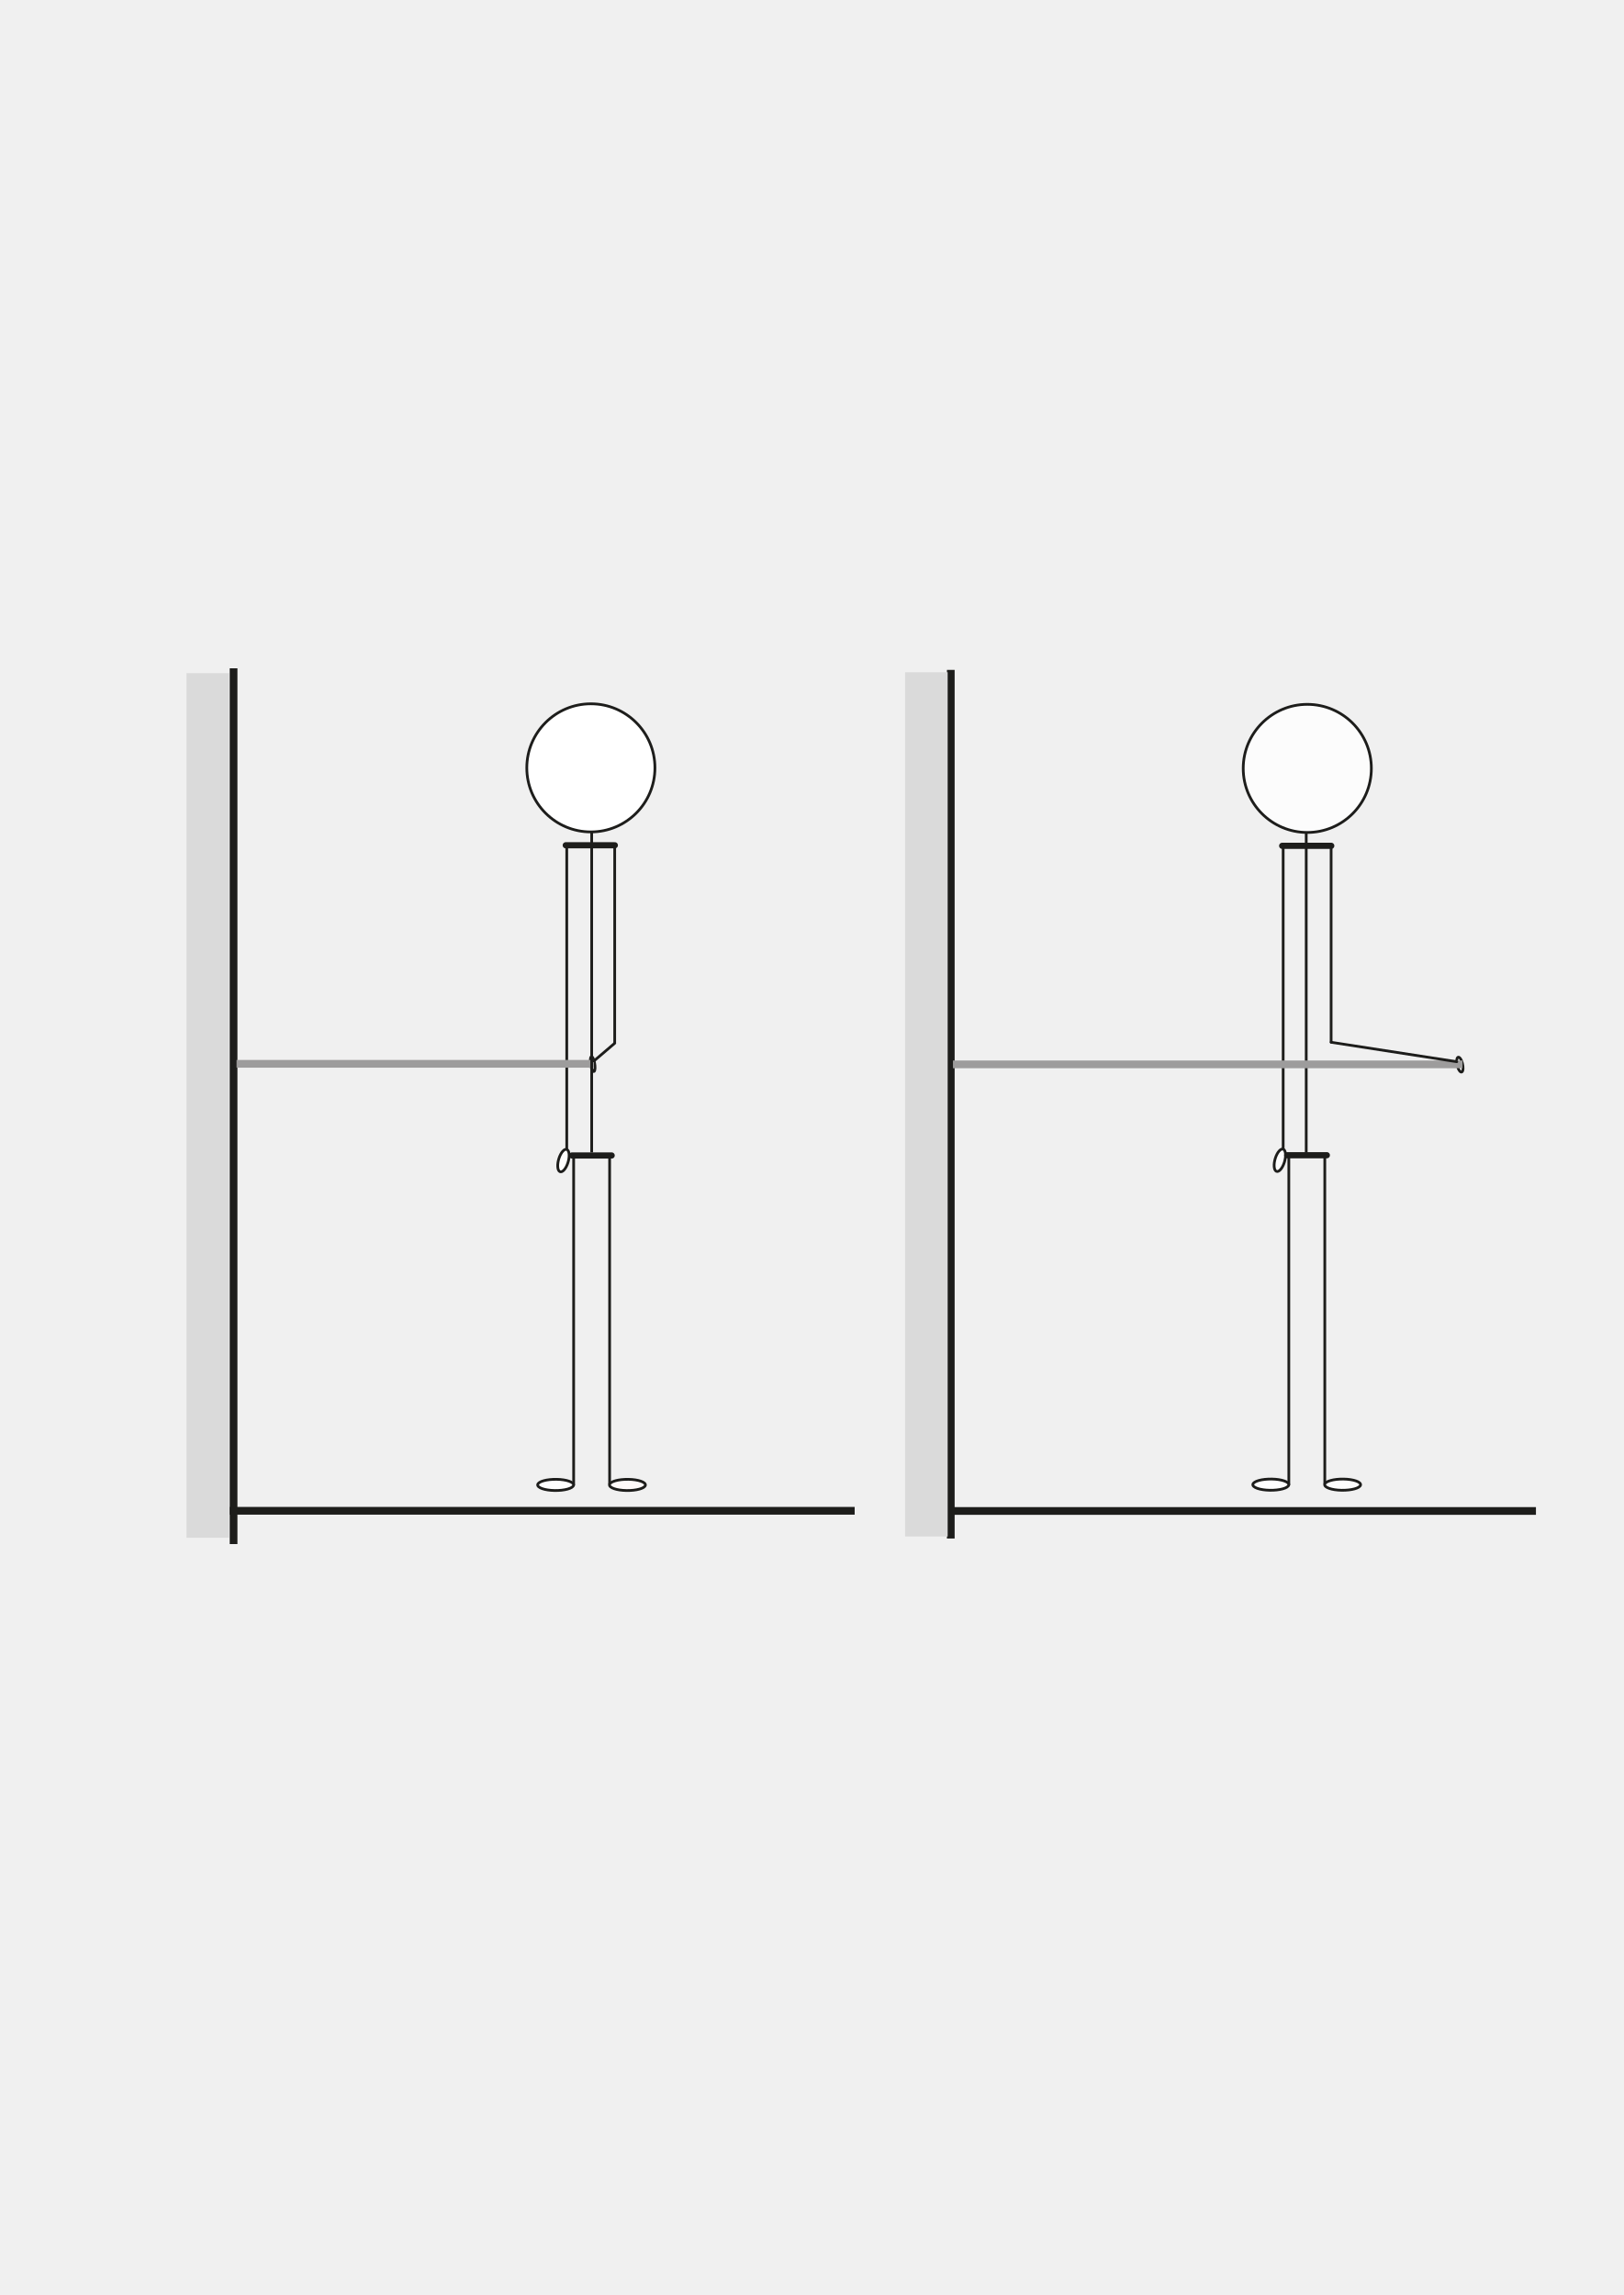
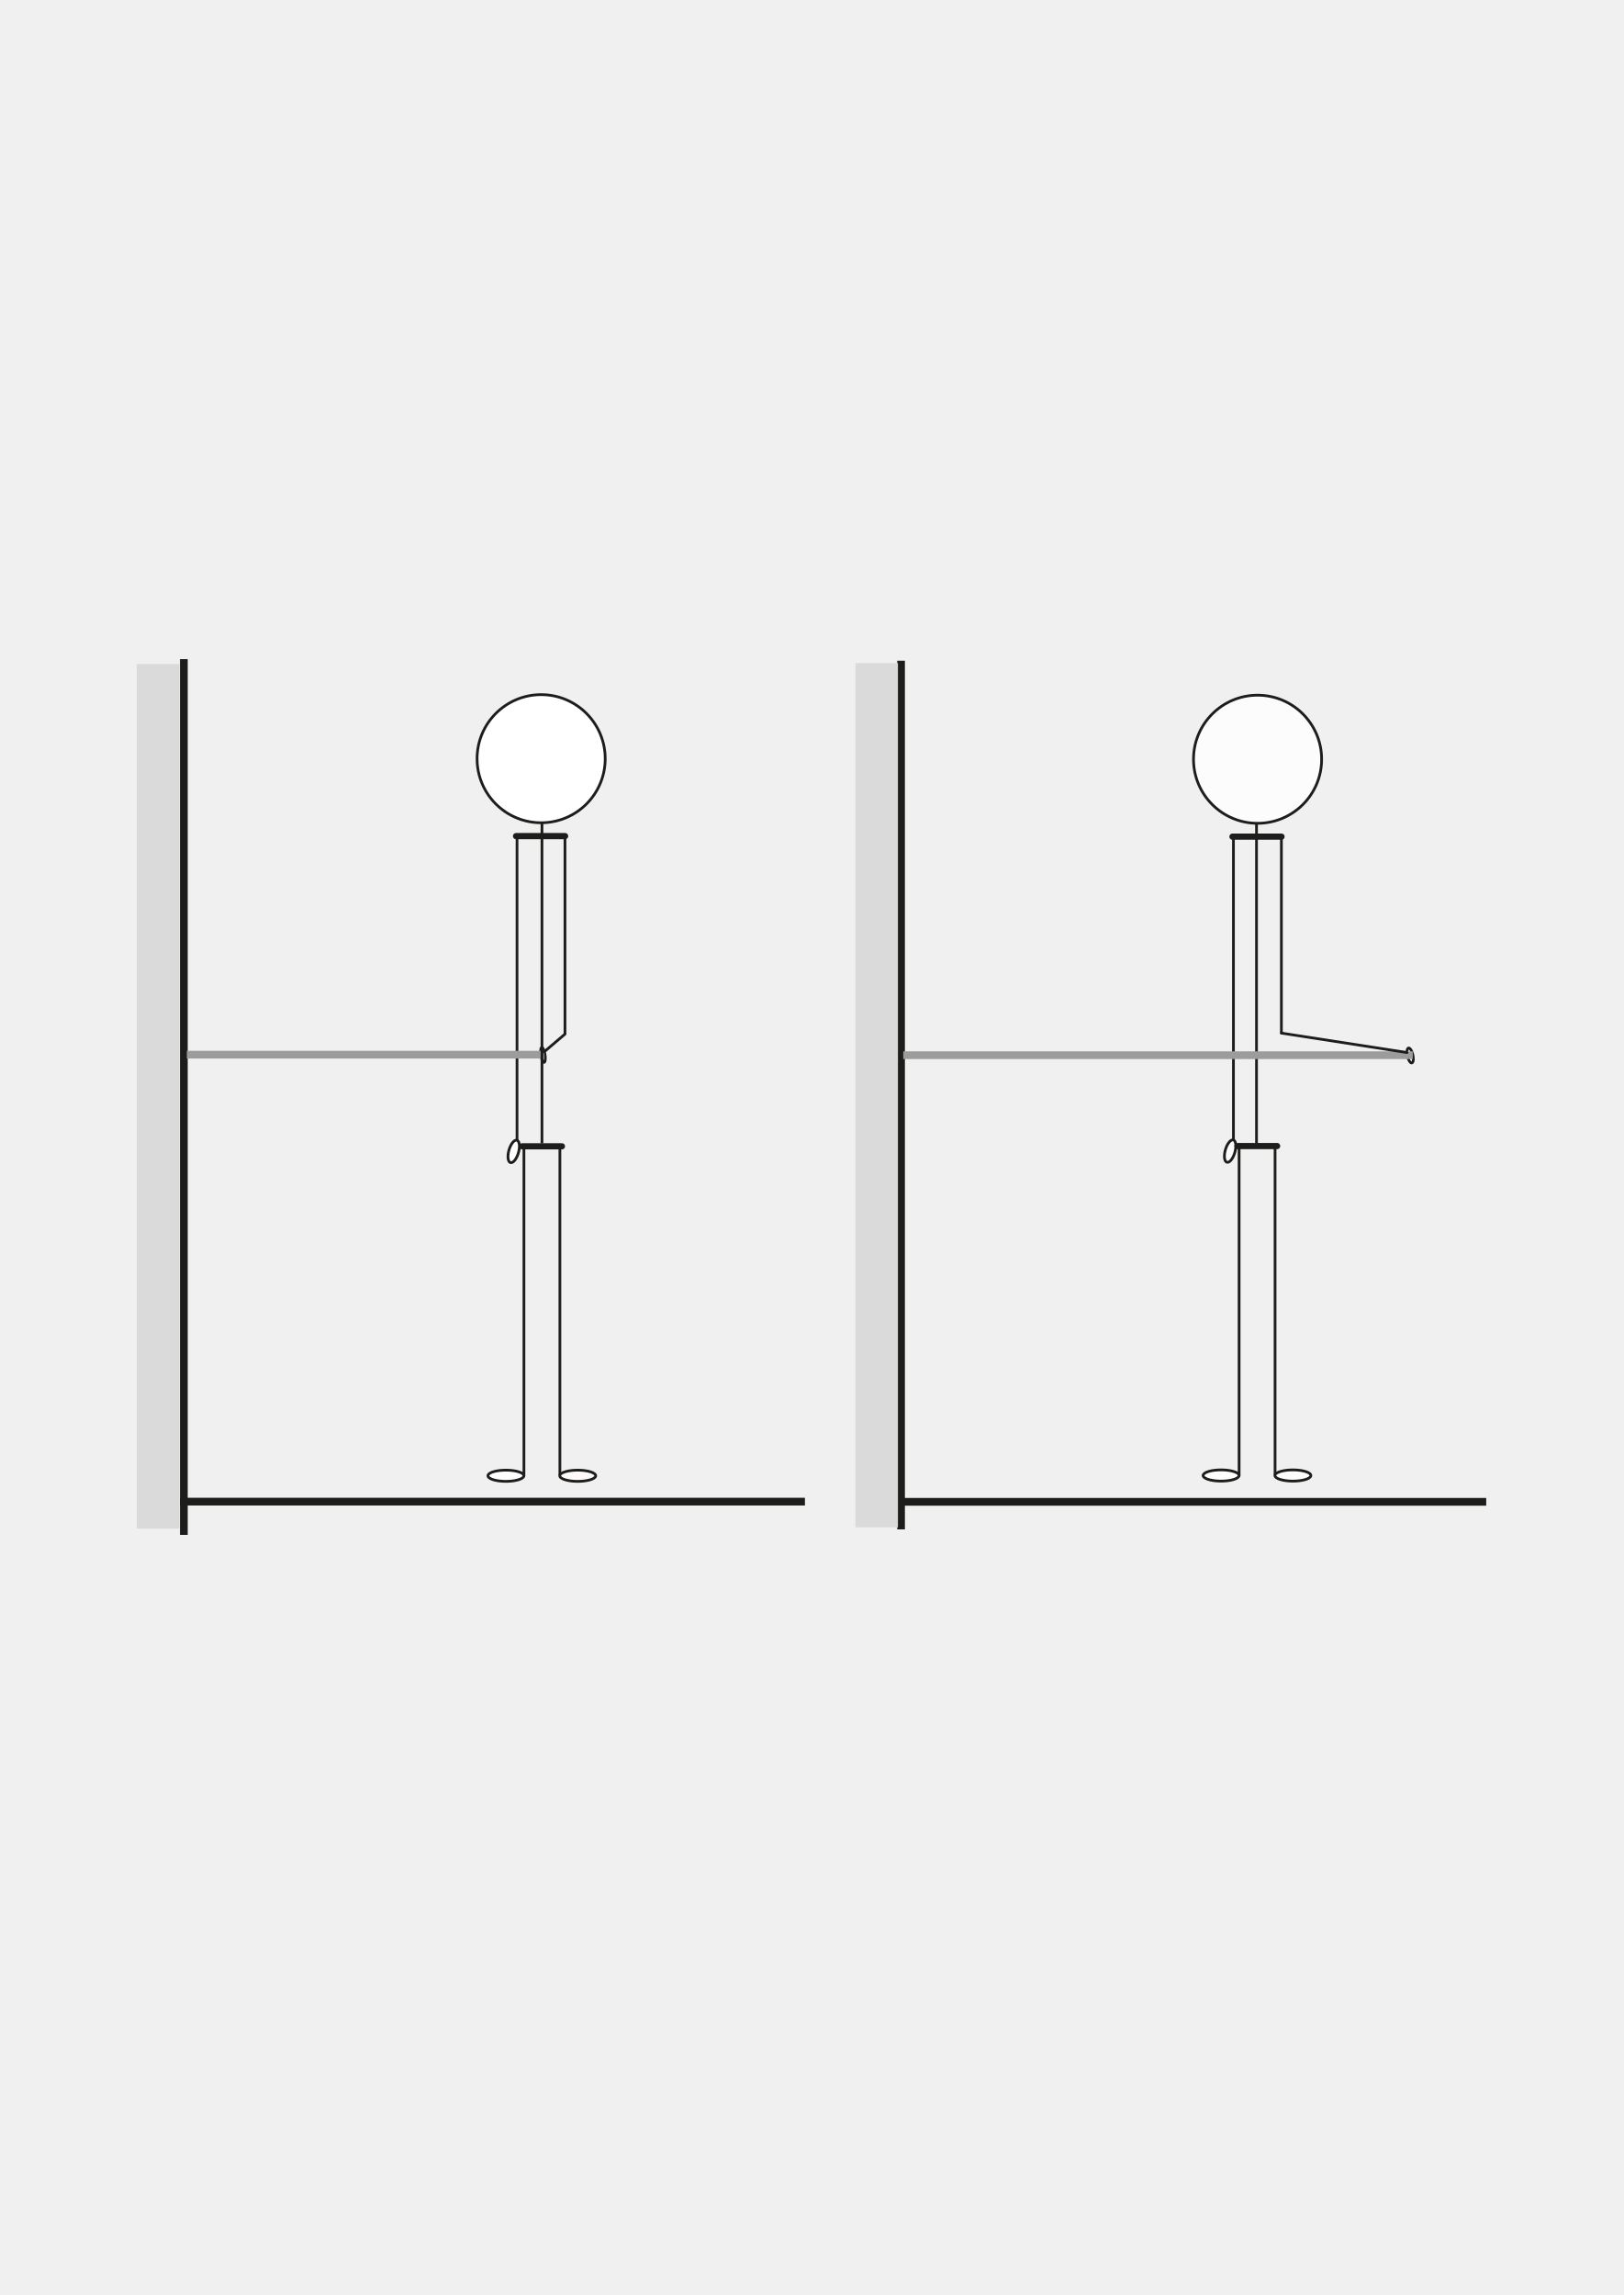
<svg xmlns="http://www.w3.org/2000/svg" width="100%" height="100%" viewBox="0 0 2481 3508" version="1.1" xml:space="preserve" style="fill-rule:evenodd;clip-rule:evenodd;stroke-miterlimit:10;">
-   <g id="BandSchulterAussenDreher" transform="matrix(4.16667,0,0,4.16667,0,0)">
+   <g id="BandSchulterAussenDreher" transform="matrix(4.16667,0,0,4.16667,-76,-14)">
    <g transform="matrix(0,1,1,0,246.321,405.798)">
      <path d="M-160.635,-160.635L160.635,-160.635" style="fill:none;fill-rule:nonzero;stroke:rgb(29,29,27);stroke-width:2.83px;" />
    </g>
    <g transform="matrix(1,0,0,1,84.2735,554.232)">
      <path d="M0,0L229.247,0" style="fill:none;fill-rule:nonzero;stroke:rgb(29,29,27);stroke-width:2.83px;" />
    </g>
    <g transform="matrix(0,1,1,0,508.113,405.072)">
      <path d="M-159.332,-159.332L159.332,-159.332" style="fill:none;fill-rule:nonzero;stroke:rgb(29,29,27);stroke-width:2.83px;" />
    </g>
    <g transform="matrix(1,0,0,1,349.033,554.299)">
      <path d="M0,0L214.406,0" style="fill:none;fill-rule:nonzero;stroke:rgb(29,29,27);stroke-width:2.83px;" />
    </g>
    <g transform="matrix(-1,0,0,1,679.665,-31.625)">
      <rect x="332.028" y="278.23" width="15.609" height="317.055" style="fill:rgb(218,218,218);" />
    </g>
    <g transform="matrix(-1,0,0,1,152.437,-30.825)">
      <rect x="68.414" y="277.769" width="15.609" height="317.177" style="fill:rgb(218,218,218);" />
    </g>
    <g transform="matrix(0,1,1,0,479.561,258.391)">
      <path d="M23.5,-23.5C36.479,-23.5 47,-12.979 47,0C47,12.979 36.479,23.5 23.5,23.5C10.521,23.5 0,12.979 0,0C0,-12.979 10.521,-23.5 23.5,-23.5" style="fill:white;fill-rule:nonzero;" />
    </g>
    <g transform="matrix(0,1,1,0,479.561,258.391)">
      <circle cx="23.5" cy="0" r="23.5" style="fill:rgb(252,252,252);stroke:rgb(29,29,27);stroke-width:1px;" />
    </g>
    <g transform="matrix(0,1,1,0,523.977,346.626)">
      <path d="M-35.675,-35.675L35.675,-35.675" style="fill:none;fill-rule:nonzero;stroke:rgb(29,29,27);stroke-width:1px;stroke-linecap:round;" />
    </g>
    <g transform="matrix(-0.798529,0.601956,0.601956,0.798529,537.387,391.088)">
      <path d="M1.156,-3.454C0.341,-4.411 -0.321,-4.327 -0.321,-3.266C-0.32,-2.204 0.341,-0.57 1.156,0.387C1.971,1.344 2.633,1.26 2.633,0.199C2.633,-0.862 1.971,-2.497 1.156,-3.454Z" style="fill:rgb(254,254,254);fill-rule:nonzero;stroke:rgb(29,29,27);stroke-width:1px;" />
    </g>
    <g transform="matrix(0,1,1,0,537.908,364.11)">
      <path d="M-58.736,-58.736L58.736,-58.736" style="fill:none;fill-rule:nonzero;stroke:rgb(29,29,27);stroke-width:1px;" />
    </g>
    <g transform="matrix(0,1,1,0,526.411,366.149)">
      <path d="M-55.7,-55.7L55.7,-55.7" style="fill:none;fill-rule:nonzero;stroke:rgb(29,29,27);stroke-width:1px;" />
    </g>
    <g transform="matrix(-0.742725,-0.669596,-0.669596,0.742725,466.404,425.963)">
      <path d="M-2.079,-5.41C-0.715,-6.72 0.39,-6.393 0.39,-4.679C0.39,-2.964 -0.715,-0.513 -2.079,0.799C-3.442,2.108 -4.548,1.781 -4.547,0.068C-4.547,-1.647 -3.442,-4.099 -2.079,-5.41Z" style="fill:rgb(253,253,253);fill-rule:nonzero;stroke:rgb(29,29,27);stroke-width:1px;" />
    </g>
    <g transform="matrix(-1,0,0,1,349.584,390.461)">
      <path d="M-186.904,0L0,0" style="fill:none;fill-rule:nonzero;stroke:rgb(157,156,156);stroke-width:2.83px;" />
    </g>
    <g transform="matrix(-1,0,0,1,470.35,310.288)">
      <path d="M-18,0L0,0" style="fill:none;fill-rule:nonzero;stroke:rgb(29,29,27);stroke-width:2.27px;stroke-linecap:round;" />
    </g>
    <g transform="matrix(0,1,1,0,216.752,258.191)">
      <path d="M23.5,-23.5C36.479,-23.5 47,-12.979 47,0C47,12.979 36.479,23.5 23.5,23.5C10.521,23.5 0,12.979 0,0C0,-12.979 10.521,-23.5 23.5,-23.5" style="fill:white;fill-rule:nonzero;" />
    </g>
    <g transform="matrix(0,1,1,0,216.752,258.191)">
      <circle cx="23.5" cy="0" r="23.5" style="fill:none;stroke:rgb(29,29,27);stroke-width:1px;" />
    </g>
    <g transform="matrix(0,1,1,0,261.53,346.788)">
      <path d="M-36.037,-36.037L36.037,-36.037" style="fill:none;fill-rule:nonzero;stroke:rgb(29,29,27);stroke-width:1px;" />
    </g>
    <g transform="matrix(-0.871112,0.491084,0.491084,0.871112,218.923,391.271)">
      <path d="M0.865,-3.294C0.199,-4.36 -0.34,-4.435 -0.34,-3.463C-0.34,-2.49 0.199,-0.839 0.865,0.227C1.53,1.293 2.069,1.368 2.069,0.396C2.069,-0.576 1.53,-2.228 0.865,-3.294Z" style="fill:white;fill-rule:nonzero;stroke:rgb(29,29,27);stroke-width:1px;" />
    </g>
    <g transform="matrix(0,1,1,0,263.759,366.103)">
      <path d="M-55.854,-55.854L55.854,-55.854" style="fill:none;fill-rule:nonzero;stroke:rgb(29,29,27);stroke-width:1px;" />
    </g>
    <g transform="matrix(-0.742711,-0.669612,-0.669612,0.742711,203.587,426.081)">
      <path d="M-2.084,-5.424C-0.717,-6.737 0.392,-6.409 0.391,-4.691C0.391,-2.972 -0.717,-0.513 -2.084,0.801C-3.451,2.116 -4.559,1.787 -4.56,0.069C-4.559,-1.651 -3.451,-4.11 -2.084,-5.424Z" style="fill:rgb(254,254,254);fill-rule:nonzero;stroke:rgb(29,29,27);stroke-width:1px;" />
    </g>
    <g transform="matrix(-1,0,0,1,86.775,390.261)">
      <path d="M-131.095,0L0,0" style="fill:none;fill-rule:nonzero;stroke:rgb(157,156,156);stroke-width:2.83px;" />
    </g>
    <g transform="matrix(-1,0,0,1,207.541,310.088)">
      <path d="M-18,0L0,0" style="fill:none;fill-rule:nonzero;stroke:rgb(29,29,27);stroke-width:2.27px;stroke-linecap:round;" />
    </g>
    <g transform="matrix(0.98823,0.152977,0.152977,-0.98823,489.126,378.872)">
      <path d="M-0.274,-3.567L46.353,-3.567" style="fill:none;fill-rule:nonzero;stroke:rgb(29,29,27);stroke-width:1px;stroke-linecap:round;" />
    </g>
    <g transform="matrix(0.76076,-0.649033,-0.649033,-0.76076,220.896,390.918)">
      <path d="M-1.2,3.256L8.833,3.256" style="fill:none;fill-rule:nonzero;stroke:rgb(29,29,27);stroke-width:1px;stroke-linecap:round;" />
    </g>
    <g transform="matrix(0,1,1,0,275.781,364.059)">
      <path d="M-58.728,-58.728L58.728,-58.728" style="fill:none;fill-rule:nonzero;stroke:rgb(29,29,27);stroke-width:1px;" />
    </g>
    <g transform="matrix(1,0,0,1,209.842,423.885)">
      <path d="M0,0L14.536,0" style="fill:none;fill-rule:nonzero;stroke:rgb(29,29,27);stroke-width:2.27px;stroke-linecap:round;" />
    </g>
    <g transform="matrix(0,1,1,0,283.979,484.148)">
      <path d="M-60.351,-60.351L60.351,-60.351" style="fill:none;fill-rule:nonzero;stroke:rgb(29,29,27);stroke-width:1px;" />
    </g>
    <g transform="matrix(0,1,1,0,270.86,484.241)">
      <path d="M-60.426,-60.426L60.426,-60.426" style="fill:none;fill-rule:nonzero;stroke:rgb(29,29,27);stroke-width:1px;stroke-linecap:round;" />
    </g>
    <g transform="matrix(0.0174666,-0.999847,-0.999847,-0.0174666,204.055,538.16)">
      <path d="M-6.583,-6.47C-5.445,-6.653 -4.523,-3.854 -4.522,-0.218C-4.523,3.419 -5.445,6.515 -6.583,6.699C-7.722,6.883 -8.644,4.083 -8.645,0.447C-8.644,-3.189 -7.722,-6.286 -6.583,-6.47Z" style="fill:rgb(254,254,254);fill-rule:nonzero;stroke:rgb(29,29,27);stroke-width:1px;" />
    </g>
    <g transform="matrix(0.0174666,-0.999847,-0.999847,-0.0174666,230.401,538.165)">
      <path d="M-6.583,-6.47C-5.445,-6.653 -4.523,-3.854 -4.522,-0.218C-4.523,3.419 -5.445,6.515 -6.583,6.699C-7.722,6.883 -8.644,4.083 -8.645,0.447C-8.644,-3.189 -7.722,-6.286 -6.583,-6.47Z" style="fill:rgb(255,250,250);fill-rule:nonzero;stroke:rgb(29,29,27);stroke-width:1px;" />
    </g>
    <g transform="matrix(1,0,0,1,472.195,423.79)">
      <path d="M0,0L14.536,0" style="fill:none;fill-rule:nonzero;stroke:rgb(29,29,27);stroke-width:2.27px;stroke-linecap:round;" />
    </g>
    <g transform="matrix(0,1,1,0,546.332,484.054)">
      <path d="M-60.351,-60.351L60.351,-60.351" style="fill:none;fill-rule:nonzero;stroke:rgb(29,29,27);stroke-width:1px;" />
    </g>
    <g transform="matrix(0,1,1,0,533.213,484.147)">
      <path d="M-60.426,-60.426L60.426,-60.426" style="fill:none;fill-rule:nonzero;stroke:rgb(29,29,27);stroke-width:1px;stroke-linecap:round;" />
    </g>
    <g transform="matrix(0.0174666,-0.999847,-0.999847,-0.0174666,466.408,538.066)">
      <path d="M-6.583,-6.47C-5.445,-6.653 -4.523,-3.854 -4.522,-0.218C-4.523,3.419 -5.445,6.515 -6.583,6.699C-7.722,6.883 -8.644,4.083 -8.645,0.447C-8.644,-3.189 -7.722,-6.286 -6.583,-6.47Z" style="fill:white;fill-rule:nonzero;stroke:rgb(29,29,27);stroke-width:1px;" />
    </g>
    <g transform="matrix(0.0174666,-0.999847,-0.999847,-0.0174666,492.754,538.071)">
      <path d="M-6.583,-6.47C-5.445,-6.653 -4.523,-3.854 -4.522,-0.218C-4.523,3.419 -5.445,6.515 -6.583,6.699C-7.722,6.883 -8.644,4.083 -8.645,0.447C-8.644,-3.189 -7.722,-6.286 -6.583,-6.47Z" style="fill:rgb(253,253,253);fill-rule:nonzero;stroke:rgb(29,29,27);stroke-width:1px;" />
    </g>
  </g>
</svg>
